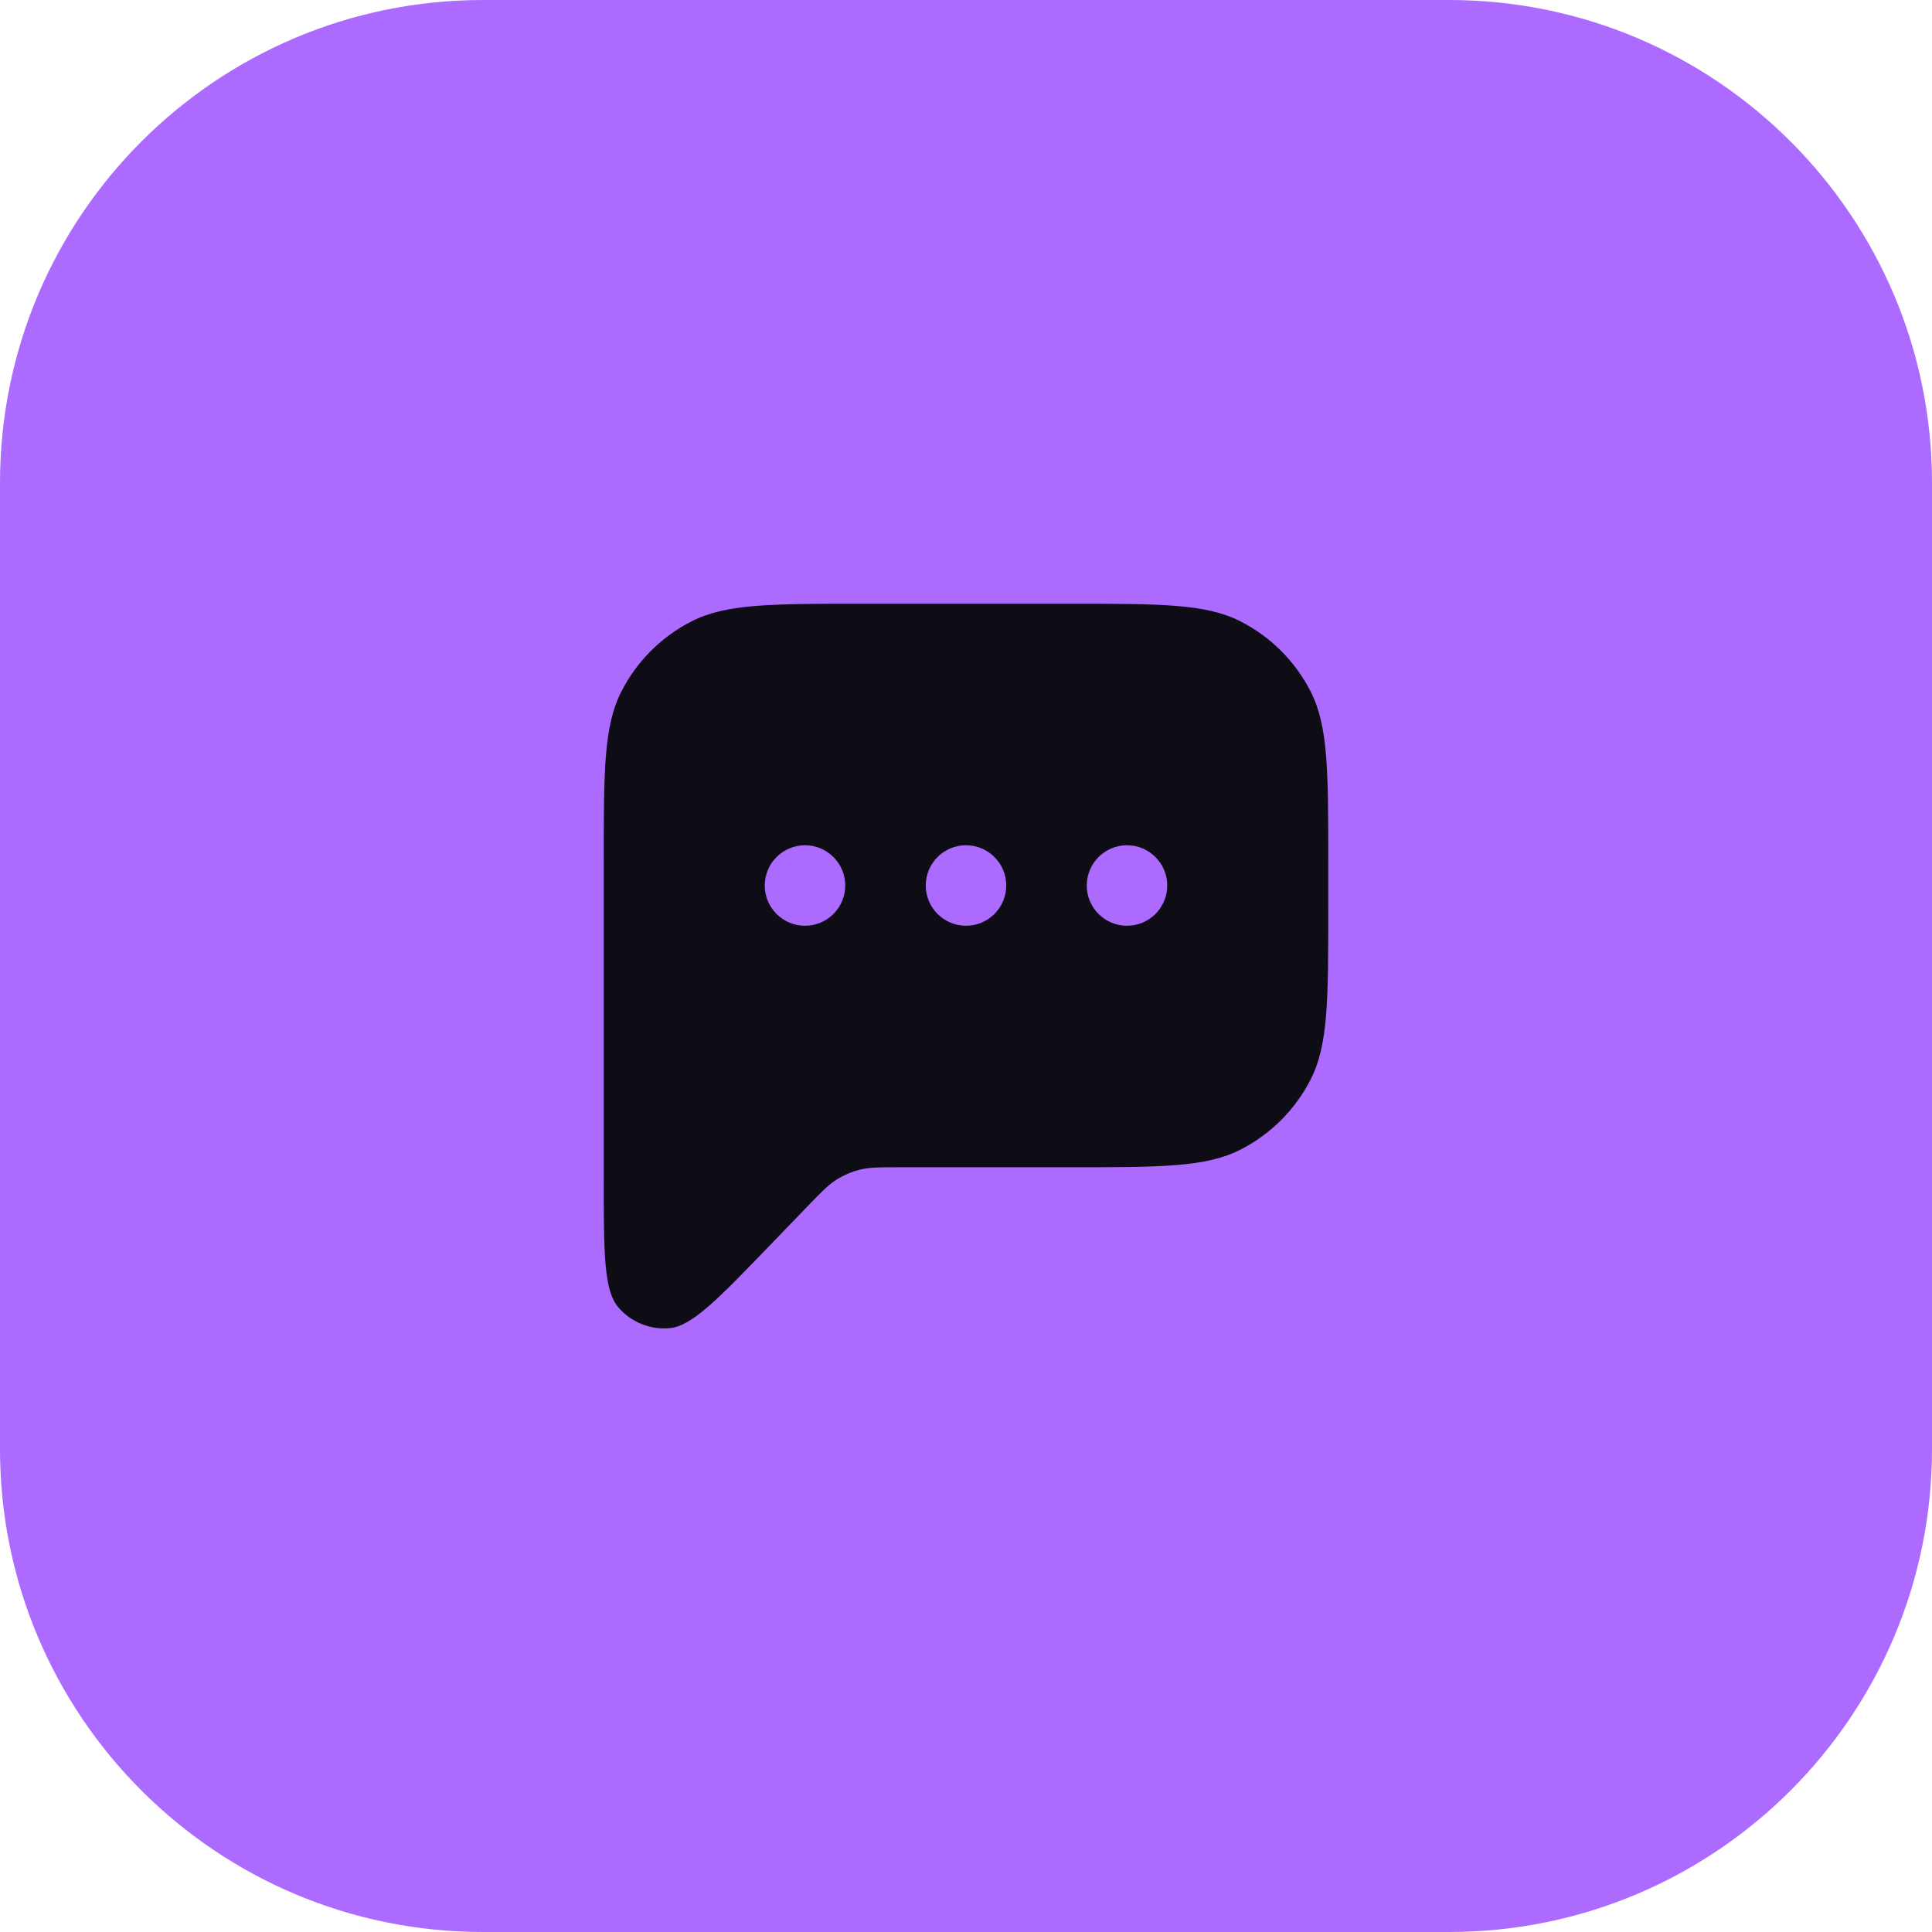
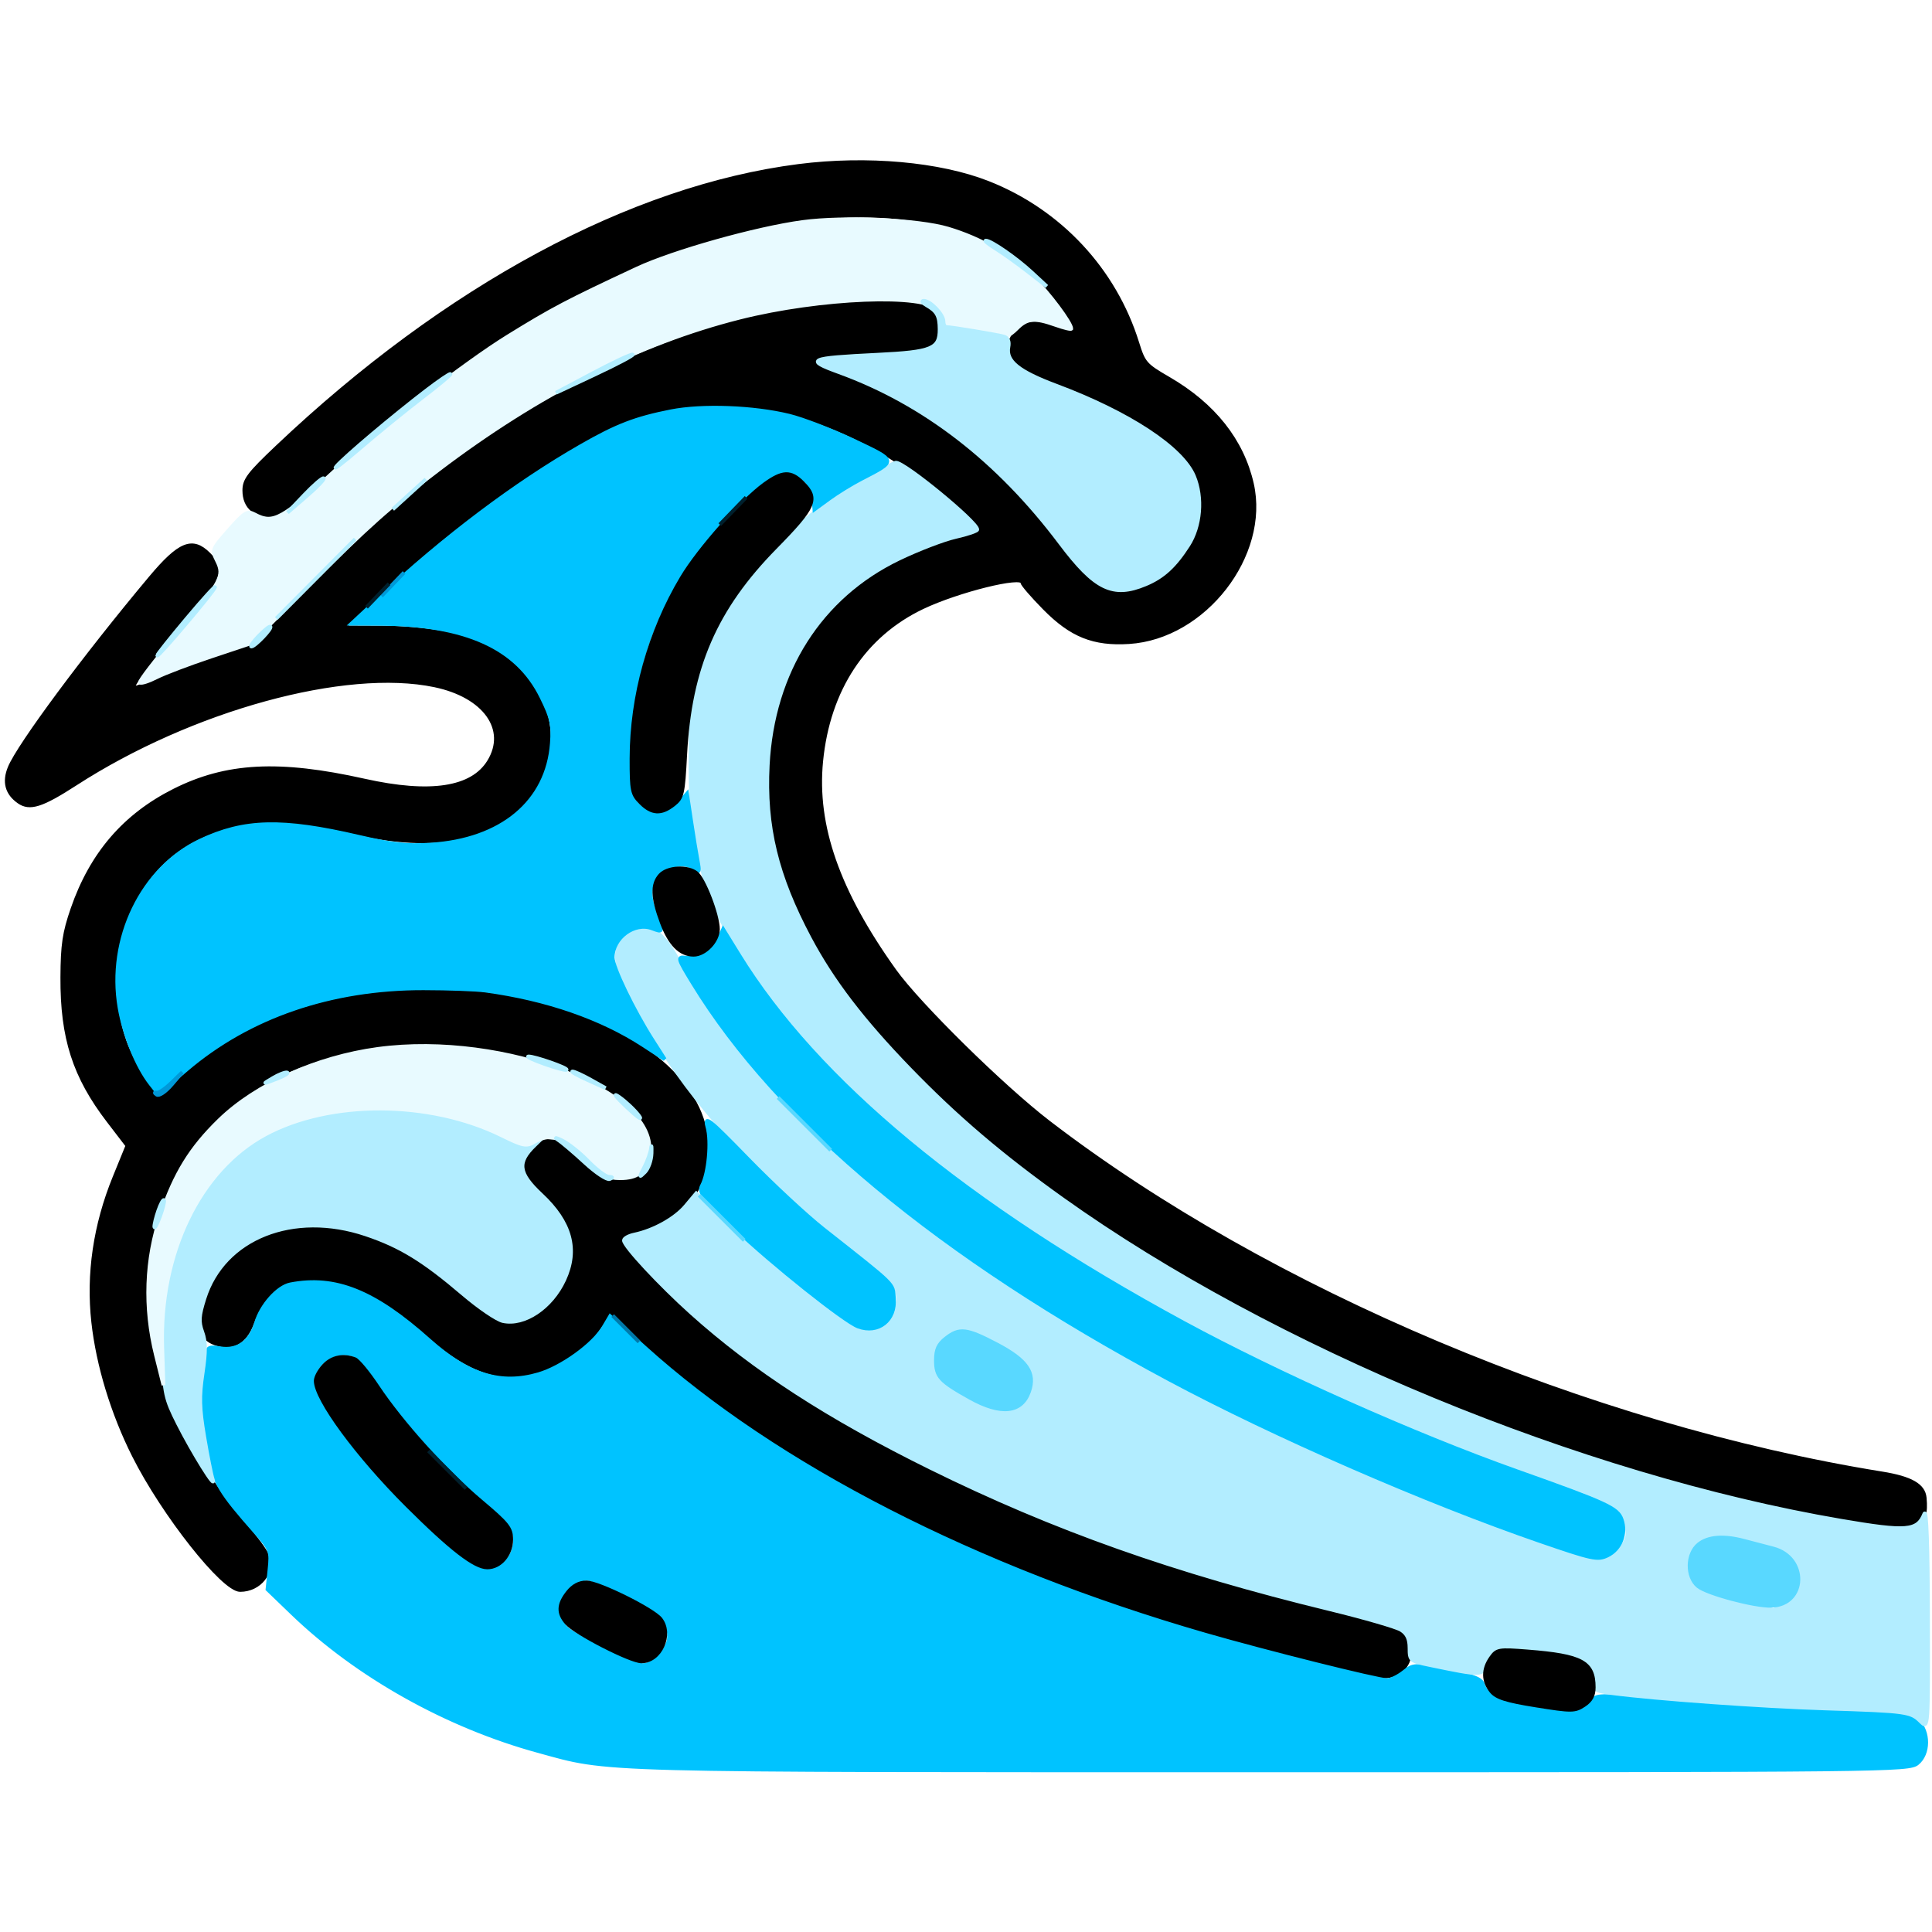
- <svg xmlns="http://www.w3.org/2000/svg" width="48" height="48" viewBox="0 0 48 48" fill="none">
-   <rect width="48" height="48" rx="12" fill="#AC6AFF" />
-   <path fill-rule="evenodd" clip-rule="evenodd" d="M15 21.4V29.275C15 31.133 15 32.062 15.365 32.484C15.681 32.85 16.154 33.041 16.636 32.998C17.192 32.947 17.837 32.278 19.127 30.941L20.056 29.978C20.404 29.617 20.578 29.437 20.783 29.308C20.965 29.194 21.164 29.109 21.372 29.058C21.607 29 21.858 29 22.359 29H26.6C28.84 29 29.96 29 30.816 28.564C31.569 28.18 32.181 27.569 32.564 26.816C33 25.96 33 24.84 33 22.6V21.4C33 19.16 33 18.04 32.564 17.184C32.181 16.431 31.569 15.819 30.816 15.436C29.96 15 28.84 15 26.6 15H21.4C19.16 15 18.04 15 17.184 15.436C16.431 15.819 15.819 16.431 15.436 17.184C15 18.04 15 19.16 15 21.4ZM20 23C20.552 23 21 22.552 21 22C21 21.448 20.552 21 20 21C19.448 21 19 21.448 19 22C19 22.552 19.448 23 20 23ZM25 22C25 22.552 24.552 23 24 23C23.448 23 23 22.552 23 22C23 21.448 23.448 21 24 21C24.552 21 25 21.448 25 22ZM28 23C28.552 23 29 22.552 29 22C29 21.448 28.552 21 28 21C27.448 21 27 21.448 27 22C27 22.552 27.448 23 28 23Z" fill="#0E0C15" />
+ <svg xmlns="http://www.w3.org/2000/svg" version="1.0" width="514pt" height="514pt" viewBox="0 0 514 514" style="" preserveAspectRatio="xMidYMid meet">
+   <g fill="#000000FF" stroke="#000000FF">
+     <path d="M 212.500 44.146 C 167.927 49.835 118.651 76.394 73.750 118.929 C 66.260 126.024 65.000 127.684 65.000 130.454 C 65.000 135.036 68.019 137.471 73.264 137.118 C 74.233 137.053 79.633 132.830 85.264 127.733 C 113.002 102.621 132.651 88.670 157.500 76.445 C 205.034 53.060 249.122 51.008 273.077 71.065 C 277.442 74.719 286.000 85.981 286.000 88.070 C 286.000 88.533 284.143 88.256 281.874 87.456 C 275.625 85.251 272.473 85.583 270.016 88.707 C 267.772 91.559 267.925 95.264 270.389 97.788 C 271.081 98.496 275.664 100.569 280.573 102.396 C 301.230 110.078 314.242 118.674 317.734 126.944 C 318.534 128.838 319.172 132.580 319.151 135.259 C 319.090 143.186 312.724 152.130 304.782 155.447 C 296.124 159.064 291.331 156.773 282.215 144.663 C 265.880 122.961 246.394 107.767 224.174 99.406 C 218.470 97.260 216.380 96.068 217.540 95.623 C 218.470 95.266 225.367 94.695 232.866 94.354 C 248.114 93.661 250.000 92.897 250.000 87.416 C 250.000 80.720 246.392 79.469 229.541 80.323 C 205.190 81.557 182.997 87.687 158.114 100.053 C 130.580 113.736 109.026 129.730 83.256 155.601 L 67.012 171.909 58.942 174.458 C 54.504 175.861 47.704 178.356 43.831 180.004 C 39.959 181.652 36.357 183.000 35.827 183.000 C 34.537 183.000 37.017 179.655 48.410 166.030 C 58.772 153.636 59.592 151.501 55.545 147.455 C 51.201 143.110 47.768 144.507 40.000 153.781 C 22.627 174.520 5.038 198.227 2.573 204.225 C 1.011 208.026 1.829 211.067 5.015 213.298 C 7.913 215.328 11.116 214.316 20.017 208.558 C 50.905 188.576 91.867 177.346 115.665 182.334 C 128.981 185.125 135.332 194.024 130.114 202.580 C 125.657 209.889 114.510 211.597 96.906 207.667 C 74.229 202.605 60.210 203.344 46.328 210.335 C 33.105 216.994 24.333 227.206 19.289 241.814 C 17.097 248.161 16.625 251.329 16.580 260.000 C 16.496 276.136 19.789 286.386 28.860 298.221 L 33.905 304.803 30.471 313.225 C 25.298 325.914 23.384 338.945 24.807 351.773 C 26.077 363.221 29.971 376.009 35.596 387.211 C 43.449 402.849 59.372 423.000 63.876 423.000 C 69.125 423.000 72.831 418.230 71.062 413.750 C 70.573 412.513 67.858 408.800 65.029 405.500 C 58.071 397.384 51.565 387.377 46.898 377.611 C 33.527 349.639 36.916 319.848 55.738 299.895 C 69.912 284.870 88.350 277.985 114.338 278.013 C 134.496 278.035 153.095 283.143 164.500 291.790 C 176.778 301.098 176.766 314.000 164.480 314.000 C 161.025 314.000 159.805 313.379 156.453 309.918 C 152.278 305.606 148.154 303.000 145.504 303.000 C 143.011 303.000 139.000 307.633 139.000 310.513 C 139.000 312.342 140.381 314.364 143.641 317.308 C 154.140 326.789 154.579 339.017 144.731 347.663 C 137.640 353.889 132.776 352.983 122.000 343.428 C 113.019 335.464 106.490 331.487 97.328 328.402 C 77.975 321.883 59.466 329.328 54.304 345.706 C 52.260 352.190 53.224 356.003 57.268 357.425 C 61.818 359.025 65.203 357.153 67.104 351.984 C 69.364 345.840 72.780 342.406 78.040 340.989 C 87.734 338.379 100.237 343.301 113.500 354.948 C 124.767 364.843 133.239 367.728 143.035 365.007 C 148.652 363.446 155.751 358.412 159.166 353.567 L 162.313 349.102 169.149 355.432 C 199.865 383.870 240.200 406.548 294.000 425.630 C 314.393 432.863 362.267 446.000 368.232 446.000 C 372.110 446.000 375.000 443.282 375.000 439.634 C 375.000 433.887 373.671 433.159 354.475 428.397 C 290.422 412.506 239.021 390.692 201.500 363.476 C 186.063 352.279 166.000 333.337 166.000 329.961 C 166.000 329.453 167.238 328.772 168.750 328.447 C 180.630 325.891 188.000 317.034 188.000 305.312 C 188.000 288.835 170.362 273.730 143.286 267.020 C 107.515 258.155 69.341 266.324 47.543 287.511 C 42.997 291.929 42.714 292.052 40.895 290.405 C 38.659 288.381 34.765 281.634 33.135 276.957 C 26.597 258.202 32.881 236.058 47.618 225.919 C 59.112 218.011 73.603 216.616 94.000 221.455 C 118.625 227.297 136.807 222.200 143.633 207.541 C 149.885 194.114 143.855 179.014 129.289 171.619 C 124.016 168.942 112.525 167.003 101.685 166.959 L 91.500 166.919 99.500 159.284 C 124.476 135.448 156.033 114.212 172.882 109.902 C 183.586 107.165 199.835 107.222 210.470 110.035 C 225.754 114.077 240.584 122.386 253.278 134.018 C 260.280 140.433 261.241 142.000 258.175 142.000 C 257.171 142.000 253.225 143.063 249.406 144.362 C 231.011 150.618 219.484 160.146 211.690 175.536 C 205.628 187.506 204.492 192.758 204.563 208.500 C 204.620 221.053 204.916 223.379 207.431 231.000 C 214.410 252.155 226.626 269.882 248.993 291.315 C 299.710 339.914 393.306 385.301 478.000 402.366 C 500.102 406.819 506.610 407.486 509.500 405.592 C 511.930 404.000 512.418 402.644 512.055 398.500 C 511.764 395.182 508.386 393.243 500.751 392.012 C 422.952 379.470 337.427 343.450 279.000 298.618 C 266.727 289.201 244.399 267.225 237.975 258.240 C 222.909 237.167 216.793 219.704 218.471 202.544 C 220.340 183.427 229.880 168.944 245.483 161.540 C 254.919 157.062 272.000 152.834 272.000 154.976 C 272.000 155.443 274.643 158.510 277.873 161.790 C 285.019 169.048 290.948 171.427 300.391 170.826 C 320.410 169.551 337.362 147.698 333.060 128.712 C 330.457 117.230 322.895 107.690 310.869 100.719 C 304.703 97.146 304.249 96.626 302.568 91.219 C 296.535 71.816 281.972 56.189 262.914 48.667 C 249.994 43.568 230.636 41.832 212.500 44.146 " />
+   </g>
+   <g fill="#00C3FFFF" stroke="#00C3FFFF">
+     <path d="M 77.258 341.705 C 73.911 342.350 69.547 347.229 68.152 351.888 C 66.613 357.023 63.202 359.457 58.590 358.708 C 55.468 358.202 55.173 358.387 54.609 361.206 C 53.514 366.682 53.969 379.722 55.512 387.055 C 57.076 394.490 58.641 397.087 67.827 407.487 C 72.081 412.304 72.213 412.649 71.697 417.651 L 71.162 422.828 77.831 429.248 C 95.065 445.837 118.898 459.193 143.095 465.822 C 162.719 471.198 155.002 470.993 338.139 470.997 C 502.397 471.000 507.852 470.941 510.089 469.129 C 513.201 466.609 513.256 460.812 510.197 457.752 C 508.093 455.648 506.922 455.518 484.247 454.861 C 471.186 454.483 452.453 453.396 442.619 452.446 C 426.713 450.909 424.644 450.885 423.892 452.228 C 422.027 455.560 417.805 456.208 408.514 454.586 C 399.219 452.964 395.536 451.266 394.546 448.145 C 394.071 446.649 392.012 445.862 385.023 444.504 C 376.164 442.784 376.087 442.786 373.418 444.886 C 371.940 446.049 369.970 447.000 369.041 447.000 C 366.547 447.000 336.661 439.525 320.526 434.865 C 259.590 417.268 206.422 390.014 171.505 358.479 L 162.322 350.185 160.581 353.133 C 157.862 357.735 149.412 363.825 143.262 365.612 C 133.155 368.550 124.609 365.888 114.127 356.535 C 99.583 343.557 89.235 339.395 77.258 341.705 M 94.379 360.592 C 95.228 360.918 98.853 365.305 102.436 370.342 C 109.108 379.724 121.032 392.667 131.250 401.618 C 135.812 405.615 137.000 407.265 137.000 409.605 C 137.000 413.607 134.626 416.704 130.938 417.514 C 126.670 418.451 122.001 415.152 108.387 401.579 C 92.042 385.284 81.970 370.821 83.534 365.893 C 84.967 361.379 90.008 358.915 94.379 360.592 M 166.979 424.490 C 176.152 429.097 178.000 430.939 178.000 435.480 C 178.000 438.602 173.920 443.000 171.023 443.000 C 168.731 443.000 153.503 435.665 150.750 433.235 C 147.940 430.754 148.428 424.595 151.635 422.073 C 153.084 420.933 155.118 420.000 156.155 420.000 C 157.192 420.000 162.063 422.020 166.979 424.490 " />
+   </g>
+   <g fill="#B2EDFFFF" stroke="#B2EDFFFF">
+     <path d="M 230.997 126.881 C 209.502 139.055 194.201 155.743 187.430 174.395 C 184.151 183.431 183.598 187.756 183.707 203.500 C 183.795 216.124 184.230 219.658 187.488 234.213 C 187.698 235.155 188.684 237.630 189.678 239.713 C 190.671 241.796 191.499 243.725 191.518 244.000 C 191.536 244.275 193.522 247.875 195.930 252.000 C 225.886 303.303 308.501 357.363 413.811 394.573 C 427.851 399.533 430.323 400.723 431.561 403.118 C 432.353 404.649 433.000 406.843 433.000 407.996 C 433.000 411.081 428.616 415.000 425.166 415.000 C 419.242 415.000 374.389 397.959 344.755 384.449 C 310.028 368.617 269.606 344.837 243.886 325.108 C 215.408 303.263 191.930 277.769 181.366 257.220 C 176.055 246.890 172.153 244.732 166.635 249.073 C 161.323 253.251 164.278 261.923 177.891 282.110 C 189.988 300.049 207.002 317.465 227.754 333.151 C 232.844 336.999 237.456 340.984 238.004 342.007 C 240.793 347.218 236.876 354.000 231.077 354.000 C 227.113 354.000 208.078 339.746 194.862 326.880 L 185.228 317.500 182.423 320.856 C 179.617 324.213 173.922 327.381 168.750 328.463 C 167.238 328.779 166.000 329.475 166.000 330.008 C 166.000 331.502 175.520 341.737 183.935 349.291 C 200.683 364.325 220.392 377.094 247.500 390.472 C 280.462 406.740 312.242 418.000 353.699 428.102 C 362.940 430.353 371.513 432.837 372.750 433.621 C 374.364 434.643 375.000 436.009 375.000 438.452 C 375.000 441.757 375.157 441.891 380.250 442.943 C 394.311 445.849 394.323 445.849 395.987 442.554 C 397.975 438.618 400.719 438.101 410.982 439.728 C 421.113 441.335 424.000 442.932 424.000 446.929 C 424.000 449.615 424.325 449.855 428.750 450.433 C 440.443 451.962 468.493 453.978 485.700 454.526 C 507.297 455.213 508.360 455.360 511.025 458.025 C 512.992 459.992 513.000 459.872 512.937 430.250 C 512.896 411.385 512.541 401.326 511.966 402.758 C 510.121 407.348 507.312 407.581 489.809 404.591 C 420.508 392.753 338.590 358.920 282.689 319.049 C 266.454 307.469 254.382 297.186 241.982 284.370 C 229.442 271.412 221.452 260.955 215.409 249.597 C 206.602 233.041 203.410 219.872 204.251 203.568 C 205.536 178.665 218.202 158.726 239.139 148.645 C 244.288 146.167 251.088 143.555 254.250 142.842 C 257.413 142.129 260.000 141.246 260.000 140.880 C 260.000 138.905 240.419 122.846 238.320 123.099 C 237.869 123.153 234.573 124.855 230.997 126.881 M 471.498 411.840 C 479.744 414.579 481.290 421.474 474.748 426.344 L 471.997 428.393 462.497 426.103 C 452.473 423.686 449.000 421.238 449.000 416.588 C 449.000 413.824 451.644 410.067 454.273 409.095 C 456.640 408.219 464.243 409.431 471.498 411.840 M 264.500 357.114 C 272.525 361.272 274.400 363.218 274.400 367.384 C 274.400 371.266 272.699 373.784 269.168 375.126 C 267.282 375.843 265.266 375.358 259.939 372.903 C 249.675 368.171 246.527 363.750 249.427 358.140 C 252.075 353.021 256.076 352.748 264.500 357.114 " />
+   </g>
+   <g fill="#00C3FFFF" stroke="#00C3FFFF">
+     <path d="M 178.500 109.431 C 169.023 111.304 164.061 113.218 154.557 118.667 C 137.037 128.711 118.248 142.869 100.500 159.401 L 93.500 165.921 100.808 165.961 C 123.913 166.085 137.540 172.226 144.048 185.446 C 146.799 191.034 147.186 192.745 146.823 197.720 C 145.681 213.340 133.458 223.547 114.500 224.710 C 108.166 225.099 104.193 224.664 95.422 222.623 C 75.038 217.881 64.949 218.127 53.266 223.654 C 37.759 230.989 28.673 249.804 31.808 268.087 C 33.059 275.382 36.502 283.825 40.079 288.374 L 42.115 290.961 49.614 284.563 C 66.210 270.402 88.059 262.904 112.650 262.931 C 119.332 262.938 126.757 263.211 129.150 263.538 C 145.479 265.765 159.989 270.793 171.176 278.100 L 176.852 281.808 173.560 276.654 C 168.516 268.757 163.000 257.314 163.000 254.747 C 163.000 249.491 168.799 245.213 173.500 247.000 C 176.433 248.115 176.457 248.029 174.500 243.346 C 172.372 238.253 172.633 235.276 175.455 232.455 C 178.128 229.781 182.742 229.195 184.932 231.250 C 186.032 232.282 186.148 231.890 185.598 229.000 C 185.231 227.075 184.447 222.270 183.855 218.323 L 182.779 211.146 180.548 213.740 C 177.692 217.060 172.790 217.237 169.694 214.132 C 167.688 212.120 167.505 210.970 167.559 200.716 C 167.693 175.118 176.466 154.410 195.079 135.750 C 204.097 126.710 205.092 126.000 208.747 126.000 C 213.334 126.000 216.108 128.421 216.446 132.719 L 216.668 135.532 220.584 132.673 C 222.738 131.100 226.525 128.766 229.000 127.486 C 238.709 122.466 238.761 122.733 227.000 117.166 C 221.225 114.432 213.552 111.478 209.949 110.601 C 200.473 108.294 186.821 107.786 178.500 109.431 " />
+   </g>
+   <g fill="#E8FAFFFF" stroke="#E8FAFFFF">
+     <path d="M 213.500 59.075 C 201.180 60.741 179.152 66.930 169.500 71.438 C 150.751 80.195 147.091 82.120 135.078 89.535 C 123.936 96.413 101.594 113.672 90.316 124.113 C 75.021 138.272 72.760 139.547 67.724 136.852 C 65.802 135.824 65.096 136.253 60.929 140.979 C 56.368 146.152 56.307 146.309 57.759 149.218 C 59.789 153.288 58.963 154.793 46.848 169.083 C 41.271 175.660 36.956 181.289 37.257 181.591 C 37.559 181.893 39.537 181.261 41.653 180.186 C 43.769 179.112 50.303 176.630 56.173 174.670 L 66.845 171.107 82.173 155.738 C 97.720 140.147 103.624 134.882 116.637 125.000 C 143.218 104.815 169.988 91.282 196.698 84.527 C 218.193 79.091 246.320 77.982 249.581 82.442 C 250.362 83.509 251.000 84.944 251.000 85.630 C 251.000 86.358 252.976 87.153 255.750 87.540 C 258.363 87.905 262.210 88.565 264.300 89.007 C 267.579 89.700 268.428 89.481 270.504 87.405 C 273.290 84.619 275.179 84.446 280.874 86.456 C 283.143 87.256 285.000 87.697 285.000 87.436 C 285.000 85.922 279.027 77.922 274.882 73.885 C 268.805 67.965 260.968 63.447 252.260 60.842 C 244.351 58.477 224.592 57.576 213.500 59.075 " />
+   </g>
+   <g fill="#00C3FFFF" stroke="#00C3FFFF">
+     <path d="M 191.158 250.006 C 189.815 253.039 185.738 255.217 182.224 254.778 C 180.168 254.521 180.333 255.046 184.383 261.657 C 207.012 298.590 249.987 334.324 311.060 366.989 C 339.124 381.999 379.231 399.488 409.650 409.980 C 423.598 414.790 425.024 415.097 427.627 413.850 C 431.119 412.176 432.752 408.042 431.420 404.250 C 430.355 401.222 427.575 399.942 403.500 391.392 C 376.467 381.792 340.027 365.558 314.850 351.900 C 256.985 320.509 217.349 287.707 196.579 254.019 L 192.389 247.223 191.158 250.006 " />
+   </g>
+   <g fill="#B2EDFFFF" stroke="#B2EDFFFF">
+     <path d="M 81.945 297.344 C 66.788 301.833 56.854 310.189 50.177 324.068 C 44.642 335.573 42.678 345.917 43.295 360.322 C 43.743 370.805 44.033 372.116 47.365 378.732 C 51.193 386.334 57.702 396.799 56.583 393.553 C 56.213 392.481 55.203 387.411 54.337 382.285 C 53.046 374.645 52.966 371.592 53.896 365.344 C 54.764 359.503 54.748 356.944 53.823 354.388 C 52.819 351.612 52.914 350.116 54.386 345.445 C 59.485 329.270 78.041 321.905 97.328 328.402 C 106.507 331.493 112.638 335.250 123.199 344.254 C 127.433 347.865 132.192 351.103 133.775 351.451 C 139.501 352.708 146.681 347.893 150.104 340.500 C 153.819 332.477 151.853 325.210 143.977 317.848 C 137.882 312.150 137.500 309.241 142.250 304.685 C 145.353 301.708 145.372 301.648 142.650 303.372 C 139.833 305.156 139.730 305.142 133.492 302.071 C 118.569 294.724 97.361 292.780 81.945 297.344 " />
+   </g>
+   <g fill="#B2EDFFFF" stroke="#B2EDFFFF">
+     <path d="M 246.500 81.195 C 249.286 82.775 249.967 84.026 249.985 87.595 C 250.011 92.814 247.947 93.663 233.500 94.376 C 214.945 95.293 214.077 95.689 223.274 99.042 C 245.889 107.287 265.546 122.473 282.085 144.476 C 291.334 156.781 296.086 159.080 304.768 155.452 C 309.444 153.499 312.518 150.688 316.141 145.054 C 319.395 139.994 320.019 132.374 317.644 126.690 C 314.497 119.158 300.346 109.859 281.000 102.612 C 270.966 98.853 267.558 96.094 268.280 92.316 C 268.564 90.828 268.160 89.877 267.107 89.560 C 265.490 89.073 253.148 87.022 251.750 87.008 C 251.338 87.003 251.000 86.325 251.000 85.500 C 251.000 83.667 247.469 79.989 245.750 80.030 C 245.063 80.047 245.400 80.571 246.500 81.195 " />
+   </g>
+   <g fill="#E8FAFFFF" stroke="#E8FAFFFF">
+     <path d="M 100.500 279.068 C 84.251 281.266 68.096 288.529 58.343 298.022 C 50.737 305.425 46.594 312.148 42.817 323.212 C 38.814 334.942 38.354 347.903 41.494 360.500 L 43.489 368.500 43.161 358.500 C 42.342 333.533 53.121 311.223 70.543 301.822 C 87.763 292.530 114.326 292.635 133.492 302.071 C 139.173 304.867 140.035 305.039 142.150 303.798 C 143.443 303.040 145.175 302.498 146.000 302.594 C 146.825 302.691 148.089 302.821 148.810 302.885 C 149.530 302.948 152.607 305.352 155.647 308.227 C 160.309 312.637 161.766 313.455 164.961 313.455 C 169.705 313.455 171.762 311.784 172.615 307.240 C 175.730 290.637 134.386 274.486 100.500 279.068 " />
+   </g>
+   <g fill="#000000FF" stroke="#000000FF">
+     <path d="M 203.384 128.837 C 197.332 133.221 185.944 146.092 181.414 153.667 C 172.800 168.071 168.037 185.178 168.013 201.795 C 168.001 210.340 168.198 211.289 170.455 213.545 C 173.418 216.509 175.903 216.651 179.214 214.046 C 181.521 212.231 181.740 211.288 182.289 200.796 C 183.507 177.528 190.322 161.839 206.250 145.637 C 216.895 134.809 217.790 132.699 213.545 128.455 C 210.368 125.277 208.185 125.359 203.384 128.837 " />
+   </g>
+   <g fill="#000000FF" stroke="#000000FF">
+     <path d="M 86.174 363.314 C 84.978 364.587 84.000 366.410 84.000 367.364 C 84.000 372.246 95.030 387.262 108.390 400.570 C 119.996 412.130 126.298 417.000 129.650 417.000 C 133.086 417.000 136.000 413.602 136.000 409.595 C 136.000 406.562 135.112 405.442 127.870 399.345 C 118.474 391.435 106.804 378.482 100.422 368.882 C 97.981 365.211 95.276 361.936 94.411 361.604 C 91.312 360.415 88.313 361.038 86.174 363.314 " />
+   </g>
+   <g fill="#00C3FFFF" stroke="#00C3FFFF">
+     <path d="M 188.224 299.849 C 189.297 303.736 188.521 312.159 186.790 315.392 C 185.815 317.214 186.764 318.455 195.491 326.766 C 205.448 336.250 224.687 351.579 228.320 352.923 C 233.672 354.902 238.302 351.234 237.816 345.399 C 237.476 341.309 238.676 342.485 219.045 327.000 C 214.513 323.425 205.504 315.054 199.024 308.399 C 188.386 297.471 187.338 296.642 188.224 299.849 " />
+   </g>
+   <g fill="#59D8FFFF" stroke="#59D8FFFF">
+     <path d="M 451.911 410.871 C 448.777 413.409 448.698 419.527 451.768 422.013 C 454.207 423.988 466.774 427.339 471.263 427.212 C 480.572 426.947 480.969 414.366 471.743 411.973 C 469.409 411.367 465.925 410.453 464.000 409.942 C 458.588 408.503 454.442 408.822 451.911 410.871 " />
+   </g>
+   <g fill="#000000FF" stroke="#000000FF">
+     <path d="M 151.073 423.635 C 148.540 426.854 148.450 429.145 150.750 431.793 C 153.099 434.496 167.741 442.000 170.667 442.000 C 175.663 442.000 178.898 434.847 175.750 430.759 C 173.785 428.208 159.217 421.000 156.025 421.000 C 154.105 421.000 152.454 421.878 151.073 423.635 " />
+   </g>
+   <g fill="#59D8FFFF" stroke="#59D8FFFF">
+     <path d="M 251.635 356.073 C 249.620 357.657 249.000 359.033 249.000 361.918 C 249.000 366.243 250.056 367.402 258.081 371.883 C 266.306 376.477 271.797 375.888 273.780 370.201 C 275.507 365.247 273.208 361.883 265.233 357.692 C 257.141 353.439 255.266 353.216 251.635 356.073 " />
+   </g>
+   <g fill="#000000FF" stroke="#000000FF">
+     <path d="M 396.652 441.087 C 394.520 444.130 394.555 447.229 396.751 449.941 C 398.127 451.640 400.680 452.454 408.650 453.734 C 418.151 455.260 418.962 455.255 421.398 453.659 C 423.257 452.441 424.000 451.085 424.000 448.911 C 424.000 442.204 420.849 440.495 406.402 439.363 C 398.679 438.758 398.227 438.838 396.652 441.087 " />
+   </g>
+   <g fill="#000000FF" stroke="#000000FF">
+     <path d="M 175.655 232.829 C 173.453 235.261 173.568 238.772 176.069 245.454 C 178.225 251.216 180.982 254.000 184.534 254.000 C 187.546 254.000 191.000 250.373 190.999 247.211 C 190.999 243.522 187.258 233.789 185.249 232.250 C 182.837 230.402 177.564 230.720 175.655 232.829 " />
+   </g>
+   <g fill="#B2EDFFFF" stroke="#B2EDFFFF">
+     <path d="M 113.441 103.871 C 104.629 110.603 91.813 121.411 89.500 124.062 C 88.400 125.322 91.325 123.065 96.000 119.047 C 100.675 115.028 108.019 109.055 112.319 105.773 C 116.620 102.490 119.995 99.678 119.819 99.523 C 119.644 99.368 116.773 101.324 113.441 103.871 " />
+   </g>
+   <g fill="#B2EDFFFF" stroke="#B2EDFFFF">
+     <path d="M 84.000 153.978 L 73.500 164.535 84.000 153.978 L 94.500 143.422 84.000 153.978 " />
+   </g>
+   <g fill="#B2EDFFFF" stroke="#B2EDFFFF">
+     <path d="M 157.699 99.304 L 147.898 104.500 158.506 99.519 C 164.340 96.779 168.751 94.441 168.307 94.323 C 167.863 94.205 163.089 96.446 157.699 99.304 " />
+   </g>
+   <g fill="#B2EDFFFF" stroke="#B2EDFFFF">
+     <path d="M 49.672 164.548 C 45.366 169.674 41.846 174.095 41.849 174.372 C 41.857 175.136 56.865 157.425 57.204 156.250 C 57.367 155.687 53.977 159.421 49.672 164.548 " />
+   </g>
+   <g fill="#B2EDFFFF" stroke="#B2EDFFFF">
+     <path d="M 148.455 303.236 C 149.531 303.931 152.772 306.682 155.657 309.349 C 158.543 312.017 161.488 313.965 162.202 313.678 C 163.124 313.309 163.052 313.135 161.953 313.079 C 161.102 313.036 158.627 311.163 156.453 308.918 C 154.279 306.672 151.150 304.191 149.500 303.403 C 147.850 302.616 147.380 302.540 148.455 303.236 " />
+   </g>
+   <g fill="#B2EDFFFF" stroke="#B2EDFFFF">
+     <path d="M 265.000 66.210 C 266.925 67.407 270.750 70.143 273.500 72.290 L 278.500 76.194 274.500 72.484 C 270.375 68.659 263.627 63.987 262.270 64.017 C 261.846 64.026 263.075 65.013 265.000 66.210 " />
+   </g>
+   <g fill="#59D8FFFF" stroke="#59D8FFFF">
+     <path d="M 214.000 299.000 L 221.000 306.000 214.000 299.000 L 207.000 292.000 214.000 299.000 " />
+   </g>
+   <g fill="#59D8FFFF" stroke="#59D8FFFF">
+     <path d="M 192.000 324.000 L 198.000 330.000 192.000 324.000 L 186.000 318.000 192.000 324.000 " />
+   </g>
+   <g fill="#B2EDFFFF" stroke="#B2EDFFFF">
+     <path d="M 166.745 294.547 C 169.629 297.271 171.072 298.279 169.952 296.787 C 168.831 295.295 166.470 293.066 164.707 291.834 C 162.888 290.564 163.771 291.738 166.745 294.547 " />
+   </g>
+   <g fill="#B2EDFFFF" stroke="#B2EDFFFF">
+     <path d="M 144.920 283.070 C 147.901 284.128 150.513 284.821 150.724 284.609 C 151.191 284.143 142.082 280.970 140.572 281.073 C 139.982 281.113 141.939 282.012 144.920 283.070 " />
+   </g>
+   <g fill="#B2EDFFFF" stroke="#B2EDFFFF">
+     <path d="M 80.969 131.672 L 76.500 136.364 81.630 131.932 C 84.452 129.494 86.463 127.383 86.099 127.240 C 85.735 127.096 83.426 129.091 80.969 131.672 " />
+   </g>
+   <g fill="#B2EDFFFF" stroke="#B2EDFFFF">
+     <path d="M 173.205 305.500 C 173.086 306.600 172.290 308.850 171.437 310.500 C 169.983 313.312 169.992 313.396 171.571 311.836 C 172.498 310.921 173.294 308.671 173.340 306.836 C 173.385 305.001 173.325 304.400 173.205 305.500 " />
+   </g>
+   <g fill="#B2EDFFFF" stroke="#B2EDFFFF">
+     <path d="M 108.897 131.500 L 104.500 135.500 108.897 131.500 L 113.293 127.500 108.897 131.500 " />
+   </g>
+   <g fill="#00202DFF" stroke="#00202DFF">
+     <path d="M 119.000 391.000 L 124.000 396.000 119.000 391.000 L 114.000 386.000 119.000 391.000 " />
+   </g>
+   <g fill="#B2EDFFFF" stroke="#B2EDFFFF">
+     <path d="M 156.316 287.317 L 161.133 289.500 157.106 287.250 C 154.892 286.013 152.724 285.030 152.290 285.067 C 151.855 285.103 153.667 286.116 156.316 287.317 " />
+   </g>
+   <g fill="#B2EDFFFF" stroke="#B2EDFFFF">
+     <path d="M 42.116 322.098 C 41.502 323.858 41.032 325.794 41.070 326.399 C 41.109 327.005 41.786 325.739 42.574 323.587 C 43.363 321.435 43.833 319.500 43.620 319.286 C 43.406 319.073 42.729 320.338 42.116 322.098 " />
+   </g>
+   <g fill="#0099D8FF" stroke="#0099D8FF">
+     <path d="M 45.608 288.085 C 44.018 289.636 42.258 290.814 41.698 290.703 C 41.033 290.570 41.039 290.754 41.715 291.232 C 42.288 291.637 44.037 290.467 45.626 288.614 L 48.500 285.264 45.608 288.085 " />
+   </g>
+   <g fill="#00202DFF" stroke="#00202DFF">
+     <path d="M 195.000 135.942 L 191.500 139.562 195.000 135.942 L 198.500 132.323 195.000 135.942 " />
+   </g>
+   <g fill="#B2EDFFFF" stroke="#B2EDFFFF">
+     <path d="M 72.629 286.792 C 69.775 288.490 69.780 288.492 73.528 287.050 C 75.602 286.252 76.894 285.484 76.399 285.342 C 75.905 285.201 74.208 285.853 72.629 286.792 " />
+   </g>
+   <g fill="#B2EDFFFF" stroke="#B2EDFFFF">
+     <path d="M 68.814 169.219 C 67.336 170.749 66.470 172.000 66.889 172.000 C 67.838 172.000 72.497 167.114 71.921 166.723 C 71.689 166.566 70.291 167.689 68.814 169.219 " />
+   </g>
+   <g fill="#0099D8FF" stroke="#0099D8FF">
+     <path d="M 104.500 155.435 L 101.500 158.564 104.500 155.435 L 107.500 152.305 104.500 155.435 " />
+   </g>
+   <g fill="#0079AAFF" stroke="#0079AAFF">
+     <path d="M 166.500 353.500 L 170.000 357.000 166.500 353.500 L 163.000 350.000 166.500 353.500 " />
+   </g>
+   <g fill="#00202DFF" stroke="#00202DFF">
+     <path d="M 100.500 158.435 L 97.500 161.564 100.500 158.435 L 103.500 155.305 100.500 158.435 " />
+   </g>
</svg>
